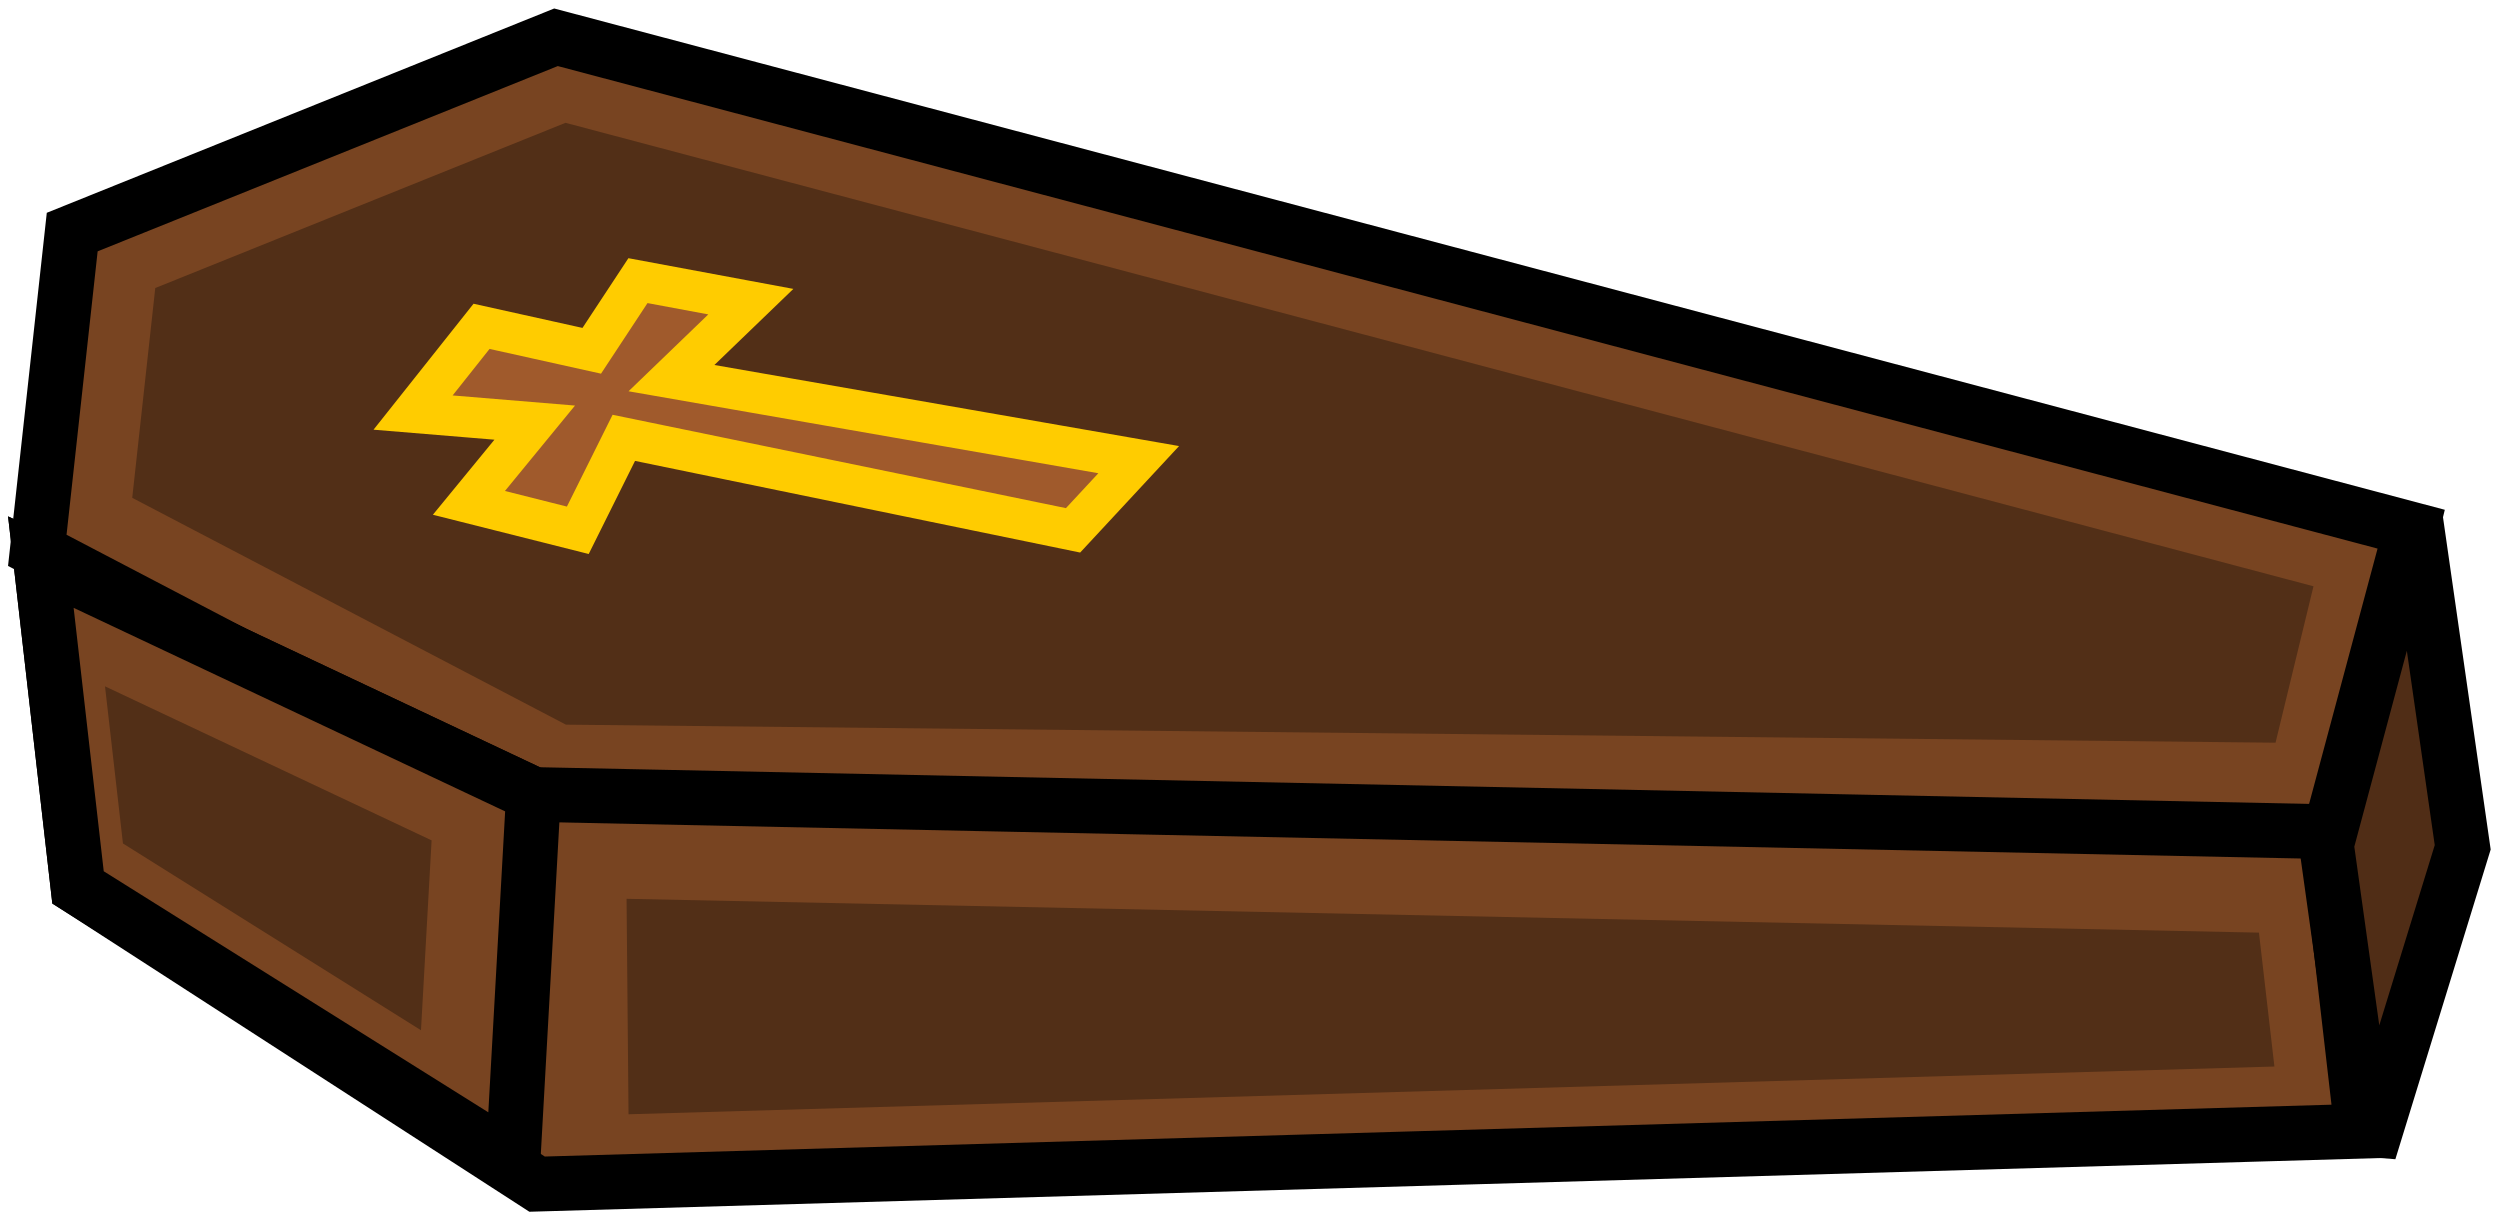
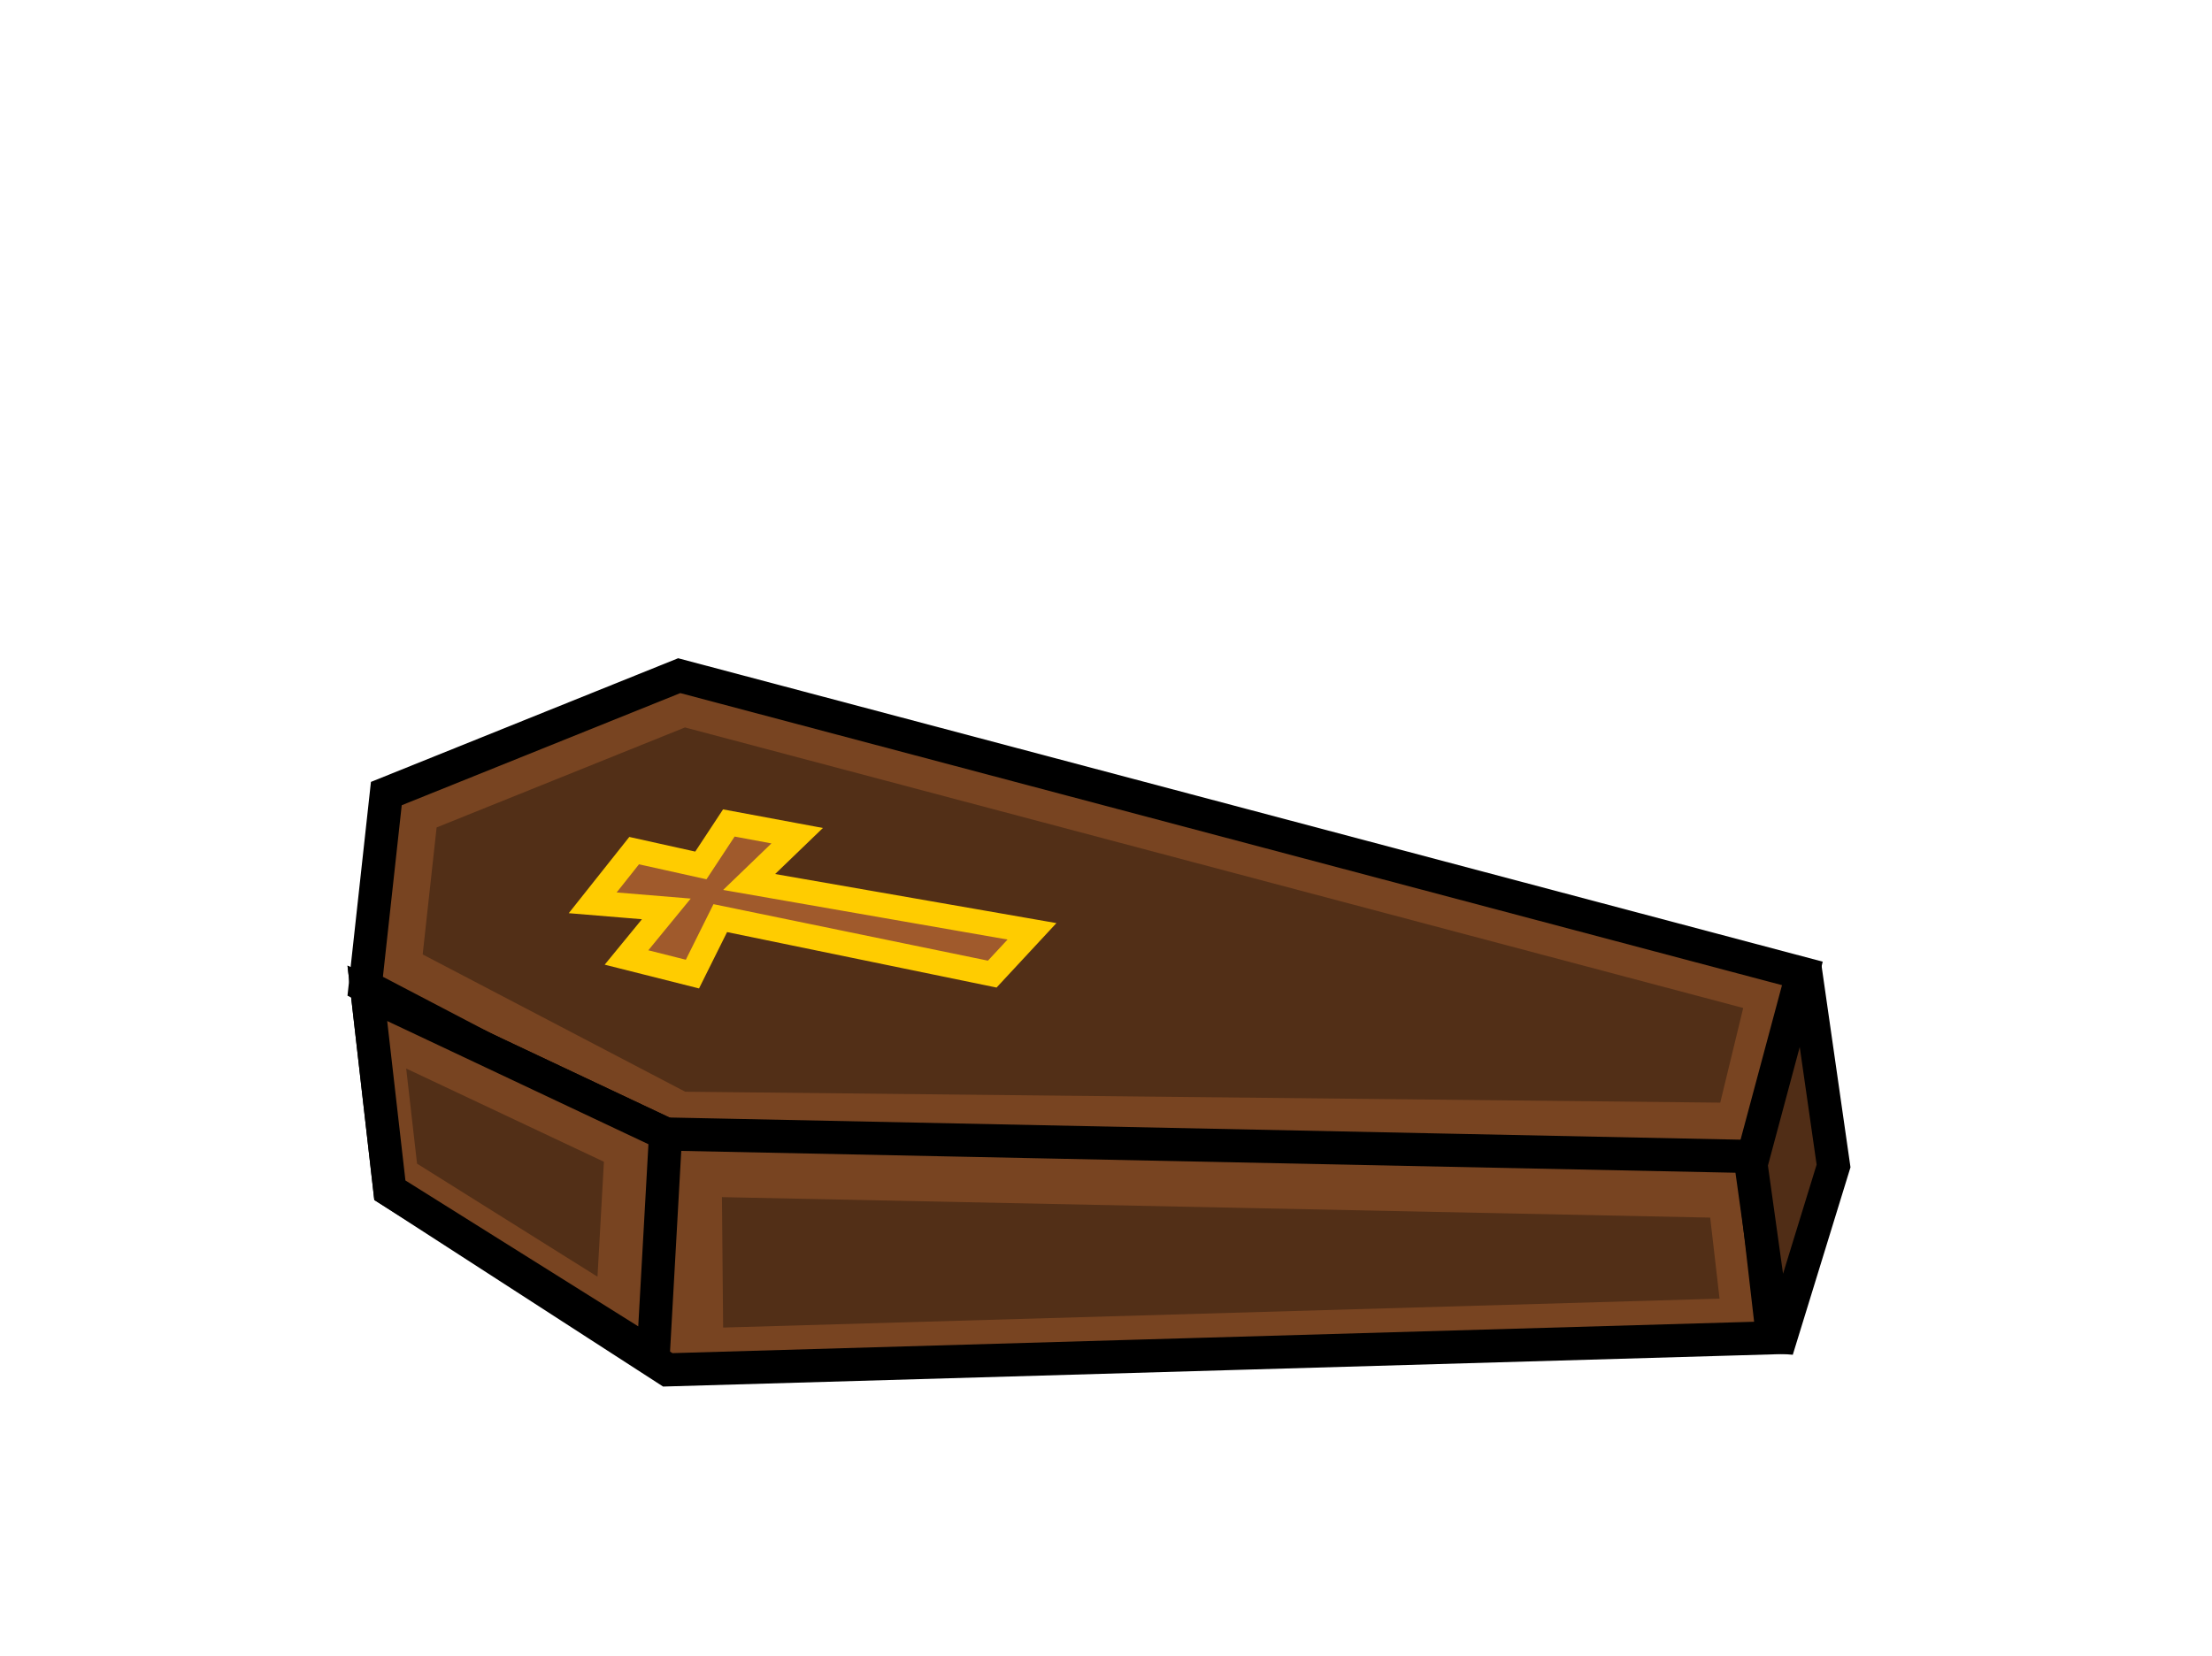
- <svg xmlns="http://www.w3.org/2000/svg" width="201.04" height="98.23" viewBox="2085.77 5.96 201.04 98.23">
-   <g transform="matrix(1,0,0,1,0,-1.1368683772161603e-13)">
+ <svg xmlns="http://www.w3.org/2000/svg" width="293.82" height="220.00" viewBox="2040.26 -80.81 293.82 220.00">
+   <g transform="matrix(1,0,0,1,0,0)">
    <g id="g65" transform="translate(333.1961,-18.35402)">
      <path style="opacity:1;fill:#784421;fill-opacity:1;stroke:#000000;stroke-width:4.403;stroke-dasharray:none" d="m 1755.573,68.571 2.808,-25.595 38.903,-15.664 149.243,39.572 -5.915,24.38 -144.566,-1.525 z" id="path58" />
      <path style="opacity:1;fill:#784421;fill-opacity:1;stroke:#000000;stroke-width:4.403;stroke-dasharray:none" d="m 1755.859,69.517 2.99,26.162 36.914,23.859 146.762,-4.259 -2.783,-24.085 -144.266,-2.99 z" id="path59" />
      <path style="opacity:1;fill:#784421;fill-opacity:1;stroke:#000000;stroke-width:4.403;stroke-dasharray:none" d="m 1755.859,69.517 2.99,26.162 34.983,21.928 1.644,-29.403 z" id="path60" />
      <path style="opacity:1;fill:#502d16;fill-opacity:1;stroke:#000000;stroke-width:4.403;stroke-dasharray:none" d="m 1946.777,65.708 -7.121,26.553 3.44,24.626 7.519,-24.435 z" id="path61" />
      <path id="path63" style="opacity:0.315;fill:#000000;fill-opacity:1;stroke:none;stroke-width:4.403;stroke-dasharray:none" d="m 1797.728,34.512 -32.99,13.285 -1.852,16.873 34.875,18.24 137.481,1.451 3.051,-12.578 z" transform="translate(0.3217949,-0.3217948)" />
      <path style="opacity:1;fill:#a05a2c;fill-opacity:1;stroke:#ffcc00;stroke-width:3.269;stroke-dasharray:none" d="m 1791.298,50.556 -5.506,6.935 9.782,0.809 -5.292,6.452 8.757,2.206 3.699,-7.434 36.126,7.438 5.28,-5.685 -37.573,-6.555 6.382,-6.15 -9.077,-1.69 -3.716,5.641 z" id="path62" />
      <path id="path64" style="opacity:0.315;fill:#000000;fill-opacity:1;stroke:none;stroke-width:4.403;stroke-dasharray:none" d="m 1802.371,95.18 0.158,17.328 132.356,-3.84 -1.244,-10.768 z" transform="translate(0.5881521,1.411848)" />
      <path id="path65" style="opacity:0.315;fill:#000000;fill-opacity:1;stroke:none;stroke-width:4.403;stroke-dasharray:none" d="m 1763.018,79.506 1.443,12.637 23.967,15.02 0.854,-15.27 z" transform="translate(-2)" />
    </g>
  </g>
</svg>
